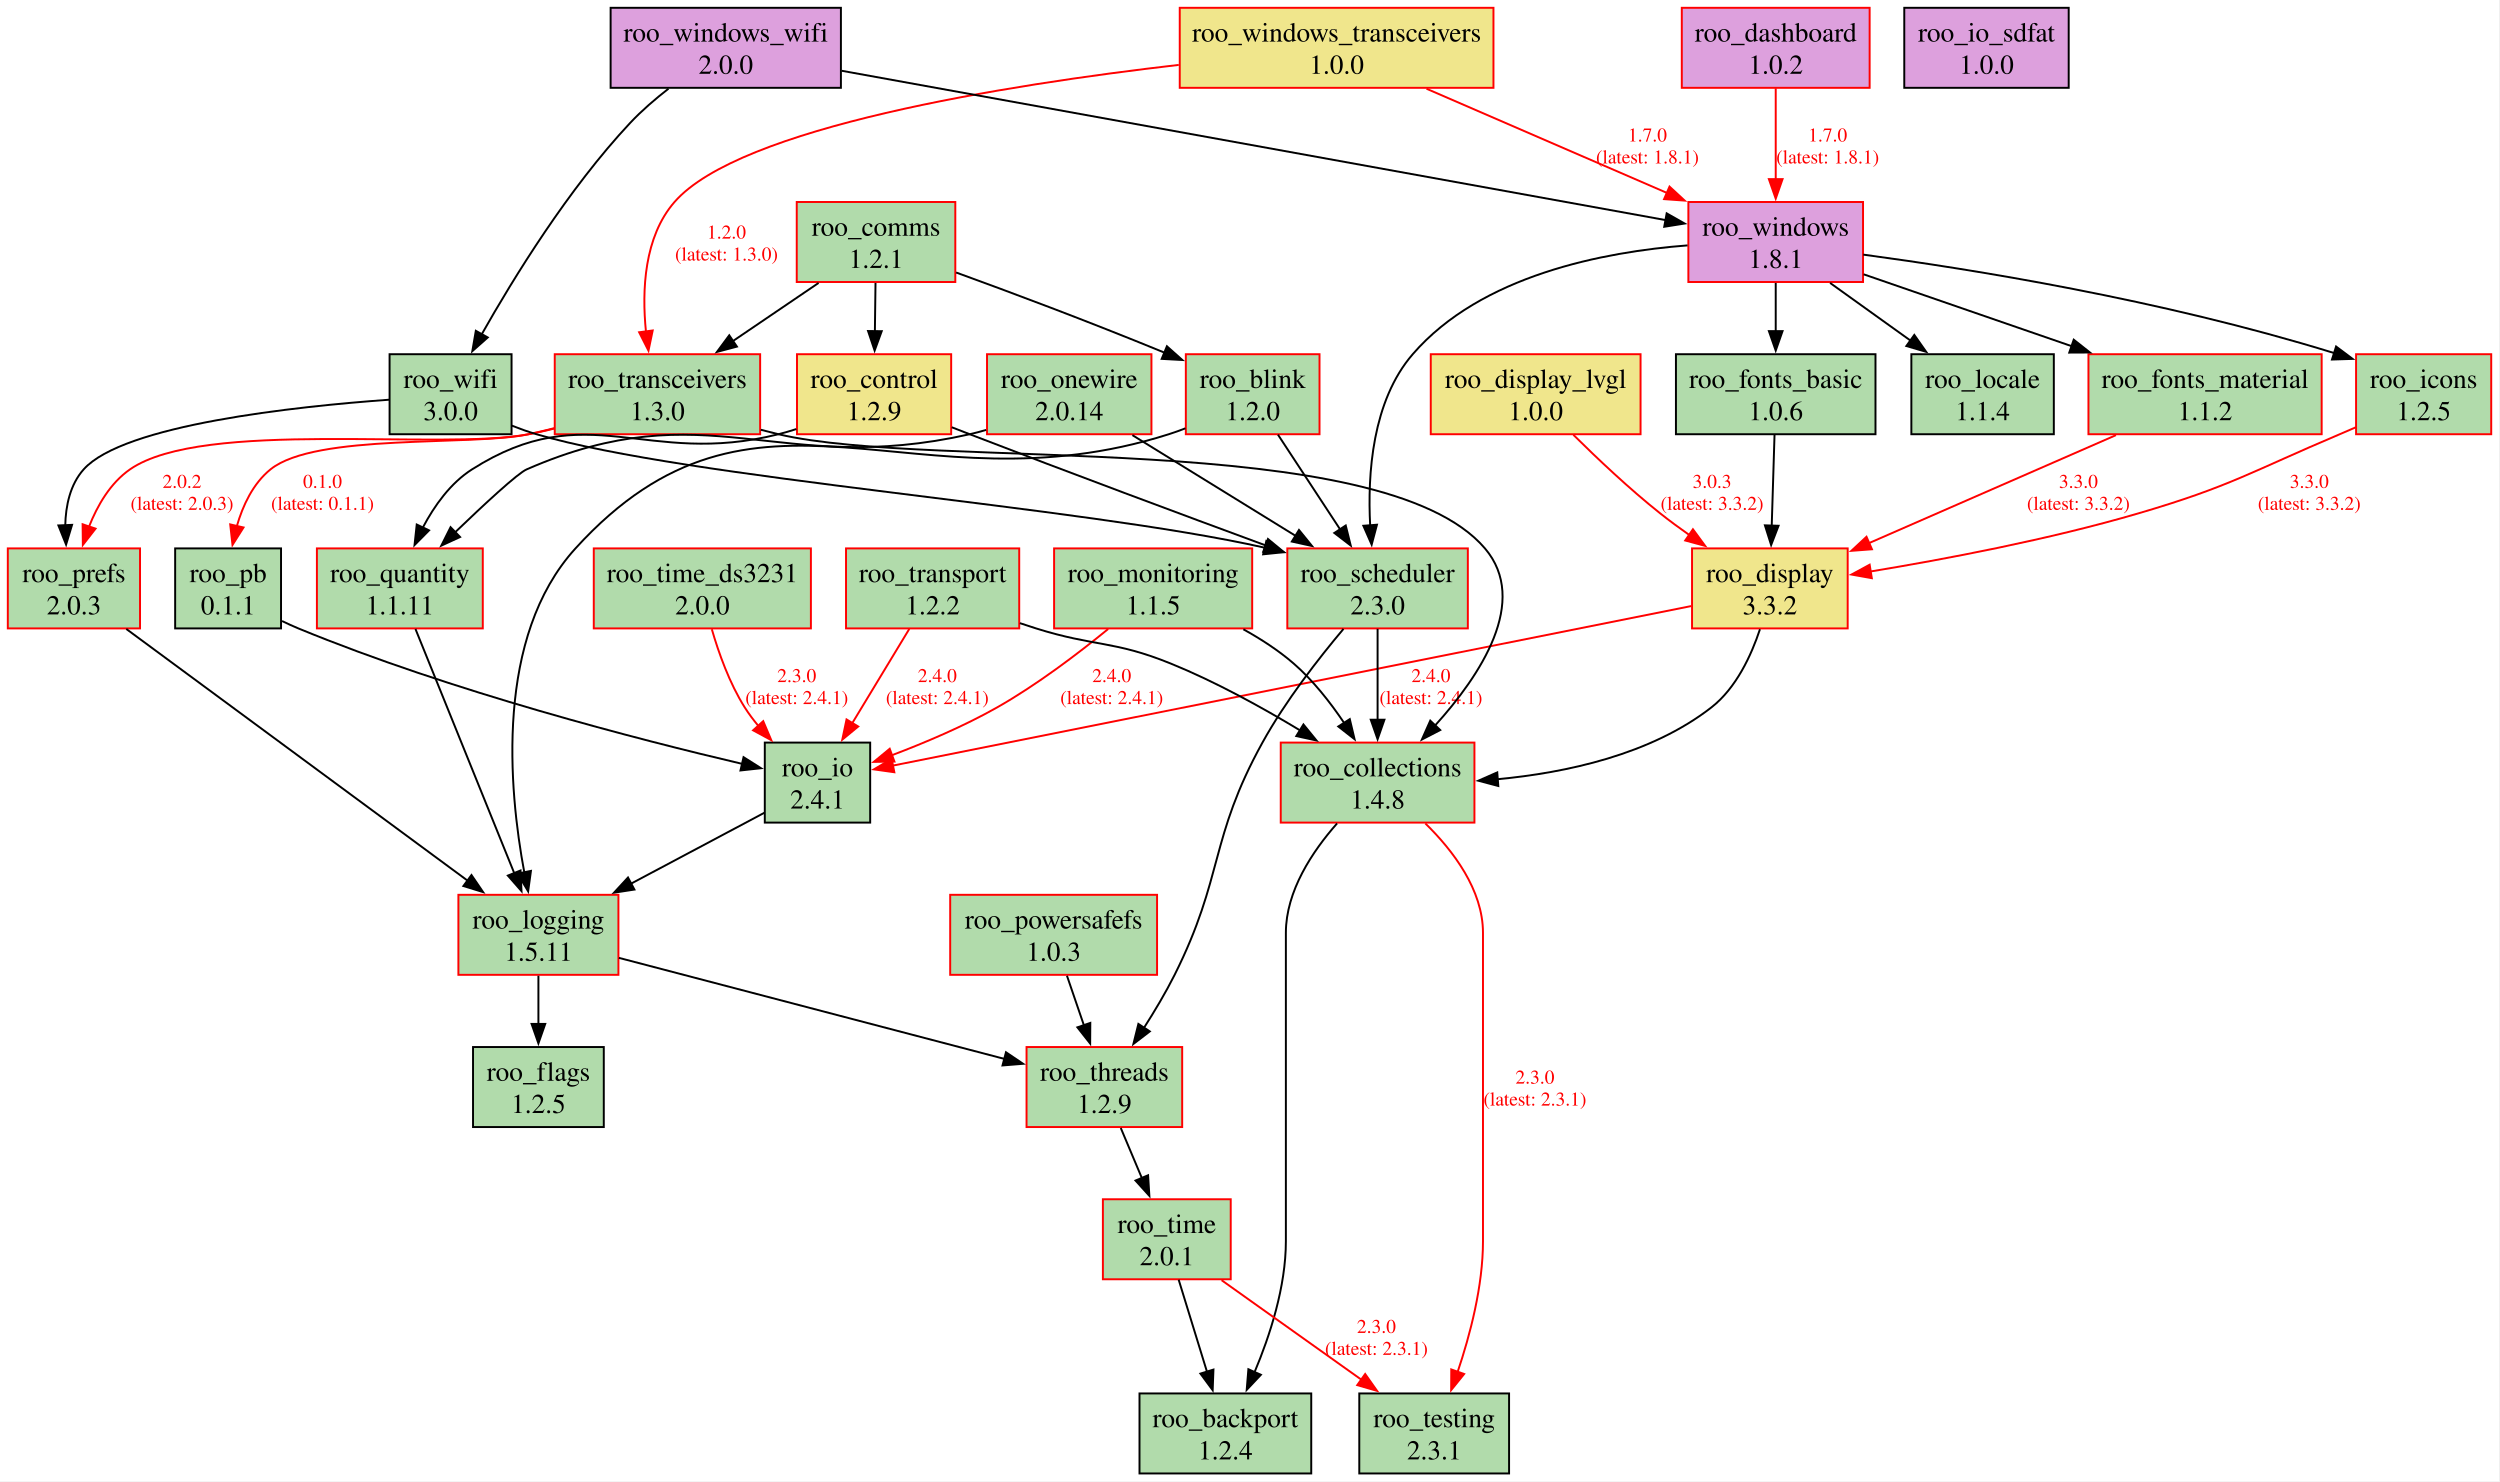
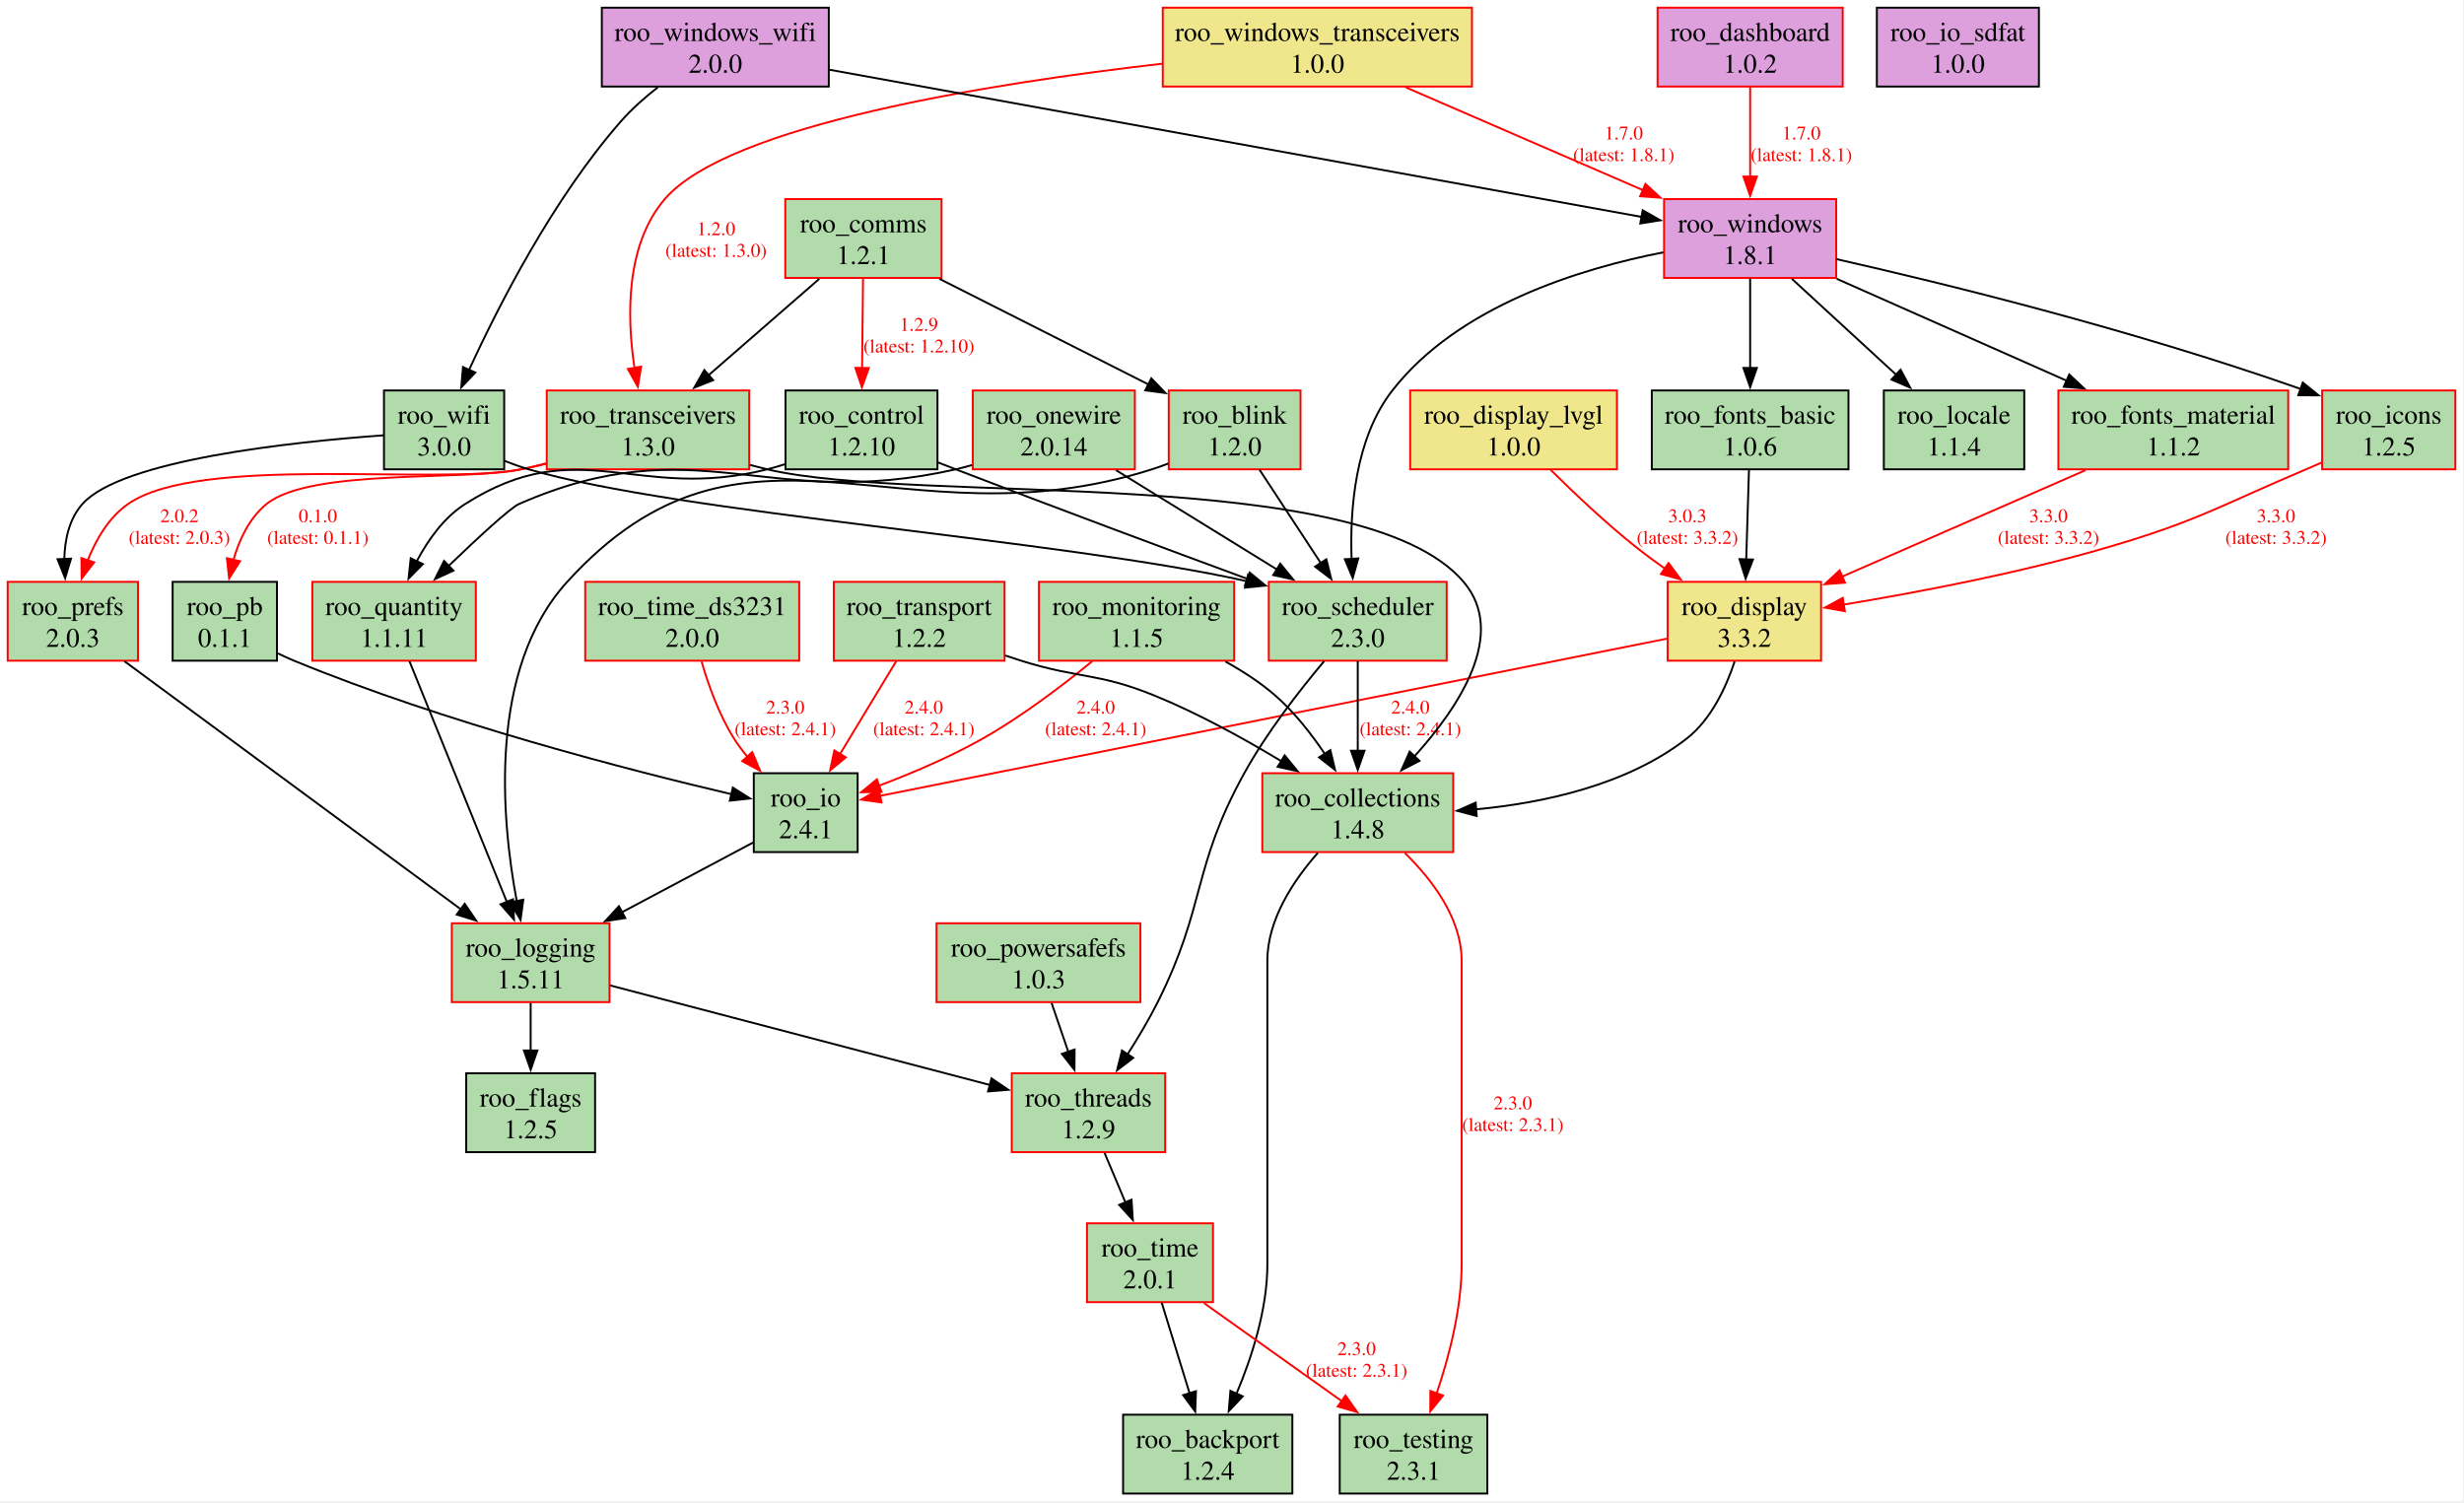
- <svg xmlns="http://www.w3.org/2000/svg" width="1281pt" height="759pt" viewBox="0.00 0.00 1281.00 759.00">
-   <g id="graph0" class="graph" transform="scale(1 1) rotate(0) translate(4 755)">
-     <polygon fill="white" stroke="none" points="-4,4 -4,-755 1276.5,-755 1276.5,4 -4,4" />
+ <svg xmlns="http://www.w3.org/2000/svg" width="1281pt" height="781pt" viewBox="0.00 0.00 1281.00 781.00">
+   <g id="graph0" class="graph" transform="scale(1 1) rotate(0) translate(4 776.5)">
+     <polygon fill="white" stroke="none" points="-4,4 -4,-776.5 1276.5,-776.5 1276.5,4 -4,4" />
    <g id="node1" class="node">
      <polygon fill="#b1dbab" stroke="black" points="667.88,-41 579.88,-41 579.88,0 667.88,0 667.88,-41" />
      <text xml:space="preserve" text-anchor="middle" x="623.88" y="-23.7" font-family="Times,serif" font-size="14.00">roo_backport</text>
      <text xml:space="preserve" text-anchor="middle" x="623.88" y="-7.2" font-family="Times,serif" font-size="14.00">1.2.4</text>
    </g>
    <g id="node2" class="node">
      <polygon fill="#b1dbab" stroke="red" points="672.12,-573.5 603.62,-573.5 603.62,-532.5 672.12,-532.5 672.12,-573.5" />
      <text xml:space="preserve" text-anchor="middle" x="637.88" y="-556.2" font-family="Times,serif" font-size="14.00">roo_blink</text>
      <text xml:space="preserve" text-anchor="middle" x="637.88" y="-539.7" font-family="Times,serif" font-size="14.00">1.2.0</text>
    </g>
    <g id="node16" class="node">
      <polygon fill="#b1dbab" stroke="red" points="312.88,-296.5 230.88,-296.5 230.88,-255.5 312.88,-255.5 312.88,-296.5" />
      <text xml:space="preserve" text-anchor="middle" x="271.88" y="-279.2" font-family="Times,serif" font-size="14.00">roo_logging</text>
      <text xml:space="preserve" text-anchor="middle" x="271.88" y="-262.7" font-family="Times,serif" font-size="14.00">1.5.11</text>
    </g>
    <g id="edge1" class="edge">
      <path fill="none" stroke="black" d="M603.42,-535.53C600.56,-534.42 597.69,-533.39 594.88,-532.5 463.76,-490.8 383.49,-575.75 290.88,-474 249.65,-428.71 256.62,-350.98 264.66,-307.95" />
      <polygon fill="black" stroke="black" points="268.06,-308.76 266.62,-298.27 261.2,-307.38 268.06,-308.76" />
    </g>
    <g id="node23" class="node">
      <polygon fill="#b1dbab" stroke="red" points="748.12,-474 655.62,-474 655.62,-433 748.12,-433 748.12,-474" />
      <text xml:space="preserve" text-anchor="middle" x="701.88" y="-456.7" font-family="Times,serif" font-size="14.00">roo_scheduler</text>
      <text xml:space="preserve" text-anchor="middle" x="701.88" y="-440.2" font-family="Times,serif" font-size="14.00">2.3.0</text>
    </g>
    <g id="edge2" class="edge">
      <path fill="none" stroke="black" d="M650.83,-532.27C660.02,-518.26 672.52,-499.23 682.84,-483.49" />
      <polygon fill="black" stroke="black" points="685.55,-485.75 688.11,-475.47 679.7,-481.91 685.55,-485.75" />
    </g>
    <g id="node3" class="node">
      <polygon fill="#b1dbab" stroke="red" points="751.5,-374.5 652.25,-374.5 652.25,-333.5 751.5,-333.5 751.5,-374.5" />
      <text xml:space="preserve" text-anchor="middle" x="701.88" y="-357.2" font-family="Times,serif" font-size="14.00">roo_collections</text>
      <text xml:space="preserve" text-anchor="middle" x="701.88" y="-340.7" font-family="Times,serif" font-size="14.00">1.4.8</text>
    </g>
    <g id="edge4" class="edge">
      <path fill="none" stroke="black" d="M681.12,-333.09C668.53,-318.82 654.88,-298.41 654.88,-277 654.88,-277 654.88,-277 654.88,-119 654.88,-95.69 646.73,-70.65 638.79,-51.79" />
      <polygon fill="black" stroke="black" points="642.07,-50.56 634.81,-42.84 635.67,-53.4 642.07,-50.56" />
    </g>
    <g id="node24" class="node">
      <polygon fill="#b1dbab" stroke="black" points="769.25,-41 692.5,-41 692.5,0 769.25,0 769.25,-41" />
      <text xml:space="preserve" text-anchor="middle" x="730.88" y="-23.7" font-family="Times,serif" font-size="14.00">roo_testing</text>
      <text xml:space="preserve" text-anchor="middle" x="730.88" y="-7.2" font-family="Times,serif" font-size="14.00">2.3.1</text>
    </g>
    <g id="edge3" class="edge">
      <path fill="none" stroke="red" d="M726.35,-333.07C740.63,-319.09 755.88,-299.01 755.88,-277 755.88,-277 755.88,-277 755.88,-119 755.88,-96.03 749.28,-70.94 742.87,-51.96" />
      <polygon fill="red" stroke="red" points="746.22,-50.96 739.57,-42.71 739.63,-53.31 746.22,-50.96" />
      <text xml:space="preserve" text-anchor="middle" x="782.5" y="-199.75" font-family="Times,serif" font-size="10.00" fill="red">2.3.0</text>
      <text xml:space="preserve" text-anchor="middle" x="782.5" y="-188.5" font-family="Times,serif" font-size="10.00" fill="red">(latest: 2.3.1)</text>
    </g>
    <g id="node4" class="node">
-       <polygon fill="#b1dbab" stroke="red" points="485.5,-651.5 404.25,-651.5 404.25,-610.5 485.5,-610.5 485.5,-651.5" />
-       <text xml:space="preserve" text-anchor="middle" x="444.88" y="-634.2" font-family="Times,serif" font-size="14.00">roo_comms</text>
-       <text xml:space="preserve" text-anchor="middle" x="444.88" y="-617.7" font-family="Times,serif" font-size="14.00">1.2.1</text>
+       <polygon fill="#b1dbab" stroke="red" points="485.5,-673 404.25,-673 404.25,-632 485.5,-632 485.5,-673" />
+       <text xml:space="preserve" text-anchor="middle" x="444.88" y="-655.7" font-family="Times,serif" font-size="14.00">roo_comms</text>
+       <text xml:space="preserve" text-anchor="middle" x="444.88" y="-639.2" font-family="Times,serif" font-size="14.00">1.2.1</text>
    </g>
    <g id="edge5" class="edge">
-       <path fill="none" stroke="black" d="M485.9,-615.37C513.84,-605.22 551.86,-591.06 592.77,-574.27" />
-       <polygon fill="black" stroke="black" points="593.92,-577.58 601.83,-570.53 591.25,-571.11 593.92,-577.58" />
+       <path fill="none" stroke="black" d="M484.4,-631.53C515.94,-615.6 560.14,-593.27 593.01,-576.66" />
+       <polygon fill="black" stroke="black" points="594.56,-579.8 601.91,-572.17 591.4,-573.56 594.56,-579.8" />
    </g>
    <g id="node5" class="node">
-       <polygon fill="khaki" stroke="red" points="483.38,-573.5 404.38,-573.5 404.38,-532.5 483.38,-532.5 483.38,-573.5" />
+       <polygon fill="#b1dbab" stroke="black" points="483.38,-573.5 404.38,-573.5 404.38,-532.5 483.38,-532.5 483.38,-573.5" />
      <text xml:space="preserve" text-anchor="middle" x="443.88" y="-556.2" font-family="Times,serif" font-size="14.00">roo_control</text>
-       <text xml:space="preserve" text-anchor="middle" x="443.88" y="-539.7" font-family="Times,serif" font-size="14.00">1.2.9</text>
+       <text xml:space="preserve" text-anchor="middle" x="443.88" y="-539.7" font-family="Times,serif" font-size="14.00">1.2.10</text>
    </g>
    <g id="edge6" class="edge">
-       <path fill="none" stroke="black" d="M444.61,-610.03C444.51,-602.44 444.4,-593.6 444.29,-585.21" />
-       <polygon fill="black" stroke="black" points="447.79,-585.3 444.16,-575.35 440.79,-585.39 447.79,-585.3" />
+       <path fill="none" stroke="red" d="M444.67,-631.77C444.53,-618.29 444.35,-600.16 444.19,-584.79" />
+       <polygon fill="red" stroke="red" points="447.7,-585.18 444.09,-575.21 440.7,-585.25 447.7,-585.18" />
+       <text xml:space="preserve" text-anchor="middle" x="473.71" y="-604.5" font-family="Times,serif" font-size="10.00" fill="red">1.2.9</text>
+       <text xml:space="preserve" text-anchor="middle" x="473.71" y="-593.25" font-family="Times,serif" font-size="10.00" fill="red">(latest: 1.2.10)</text>
    </g>
    <g id="node28" class="node">
      <polygon fill="#b1dbab" stroke="red" points="385.5,-573.5 280.25,-573.5 280.25,-532.5 385.5,-532.5 385.5,-573.5" />
      <text xml:space="preserve" text-anchor="middle" x="332.88" y="-556.2" font-family="Times,serif" font-size="14.00">roo_transceivers</text>
      <text xml:space="preserve" text-anchor="middle" x="332.88" y="-539.7" font-family="Times,serif" font-size="14.00">1.3.0</text>
    </g>
    <g id="edge7" class="edge">
-       <path fill="none" stroke="black" d="M415.45,-610.03C401.94,-600.87 385.76,-589.88 371.31,-580.08" />
-       <polygon fill="black" stroke="black" points="373.6,-577.4 363.36,-574.68 369.67,-583.2 373.6,-577.4" />
+       <path fill="none" stroke="black" d="M421.94,-631.53C405.33,-617.07 382.67,-597.35 364.37,-581.42" />
+       <polygon fill="black" stroke="black" points="366.76,-578.86 356.92,-574.93 362.17,-584.14 366.76,-578.86" />
    </g>
    <g id="node22" class="node">
      <polygon fill="#b1dbab" stroke="red" points="243.38,-474 158.38,-474 158.38,-433 243.38,-433 243.38,-474" />
      <text xml:space="preserve" text-anchor="middle" x="200.88" y="-456.7" font-family="Times,serif" font-size="14.00">roo_quantity</text>
      <text xml:space="preserve" text-anchor="middle" x="200.88" y="-440.2" font-family="Times,serif" font-size="14.00">1.1.11</text>
    </g>
    <g id="edge8" class="edge">
      <path fill="none" stroke="black" d="M404.05,-535.15C400.98,-534.16 397.89,-533.26 394.88,-532.5 326.76,-515.37 297.15,-552.17 237.88,-514.5 226.84,-507.49 218.57,-495.87 212.68,-484.72" />
      <polygon fill="black" stroke="black" points="215.85,-483.24 208.4,-475.71 209.53,-486.24 215.85,-483.24" />
    </g>
    <g id="edge9" class="edge">
      <path fill="none" stroke="black" d="M483.69,-536.07C486.8,-534.85 489.88,-533.65 492.88,-532.5 544.07,-512.76 602.61,-490.98 644.68,-475.47" />
      <polygon fill="black" stroke="black" points="645.69,-478.83 653.86,-472.09 643.27,-472.26 645.69,-478.83" />
    </g>
    <g id="node6" class="node">
-       <polygon fill="plum" stroke="red" points="954,-751 857.75,-751 857.75,-710 954,-710 954,-751" />
-       <text xml:space="preserve" text-anchor="middle" x="905.88" y="-733.7" font-family="Times,serif" font-size="14.00">roo_dashboard</text>
-       <text xml:space="preserve" text-anchor="middle" x="905.88" y="-717.2" font-family="Times,serif" font-size="14.00">1.0.2</text>
+       <polygon fill="plum" stroke="red" points="954,-772.5 857.75,-772.5 857.75,-731.5 954,-731.5 954,-772.5" />
+       <text xml:space="preserve" text-anchor="middle" x="905.88" y="-755.2" font-family="Times,serif" font-size="14.00">roo_dashboard</text>
+       <text xml:space="preserve" text-anchor="middle" x="905.88" y="-738.7" font-family="Times,serif" font-size="14.00">1.0.2</text>
    </g>
    <g id="node31" class="node">
-       <polygon fill="plum" stroke="red" points="950.62,-651.5 861.12,-651.5 861.12,-610.5 950.62,-610.5 950.62,-651.5" />
-       <text xml:space="preserve" text-anchor="middle" x="905.88" y="-634.2" font-family="Times,serif" font-size="14.00">roo_windows</text>
-       <text xml:space="preserve" text-anchor="middle" x="905.88" y="-617.7" font-family="Times,serif" font-size="14.00">1.8.1</text>
+       <polygon fill="plum" stroke="red" points="950.62,-673 861.12,-673 861.12,-632 950.62,-632 950.62,-673" />
+       <text xml:space="preserve" text-anchor="middle" x="905.88" y="-655.7" font-family="Times,serif" font-size="14.00">roo_windows</text>
+       <text xml:space="preserve" text-anchor="middle" x="905.88" y="-639.2" font-family="Times,serif" font-size="14.00">1.8.1</text>
    </g>
    <g id="edge10" class="edge">
-       <path fill="none" stroke="red" d="M905.88,-709.77C905.88,-696.29 905.88,-678.16 905.88,-662.79" />
-       <polygon fill="red" stroke="red" points="909.38,-663.21 905.88,-653.21 902.38,-663.21 909.38,-663.21" />
-       <text xml:space="preserve" text-anchor="middle" x="932.5" y="-682.5" font-family="Times,serif" font-size="10.00" fill="red">1.7.0</text>
-       <text xml:space="preserve" text-anchor="middle" x="932.5" y="-671.25" font-family="Times,serif" font-size="10.00" fill="red">(latest: 1.8.1)</text>
+       <path fill="none" stroke="red" d="M905.88,-731.27C905.88,-717.79 905.88,-699.66 905.88,-684.29" />
+       <polygon fill="red" stroke="red" points="909.38,-684.71 905.88,-674.71 902.38,-684.71 909.38,-684.71" />
+       <text xml:space="preserve" text-anchor="middle" x="932.5" y="-704" font-family="Times,serif" font-size="10.00" fill="red">1.7.0</text>
+       <text xml:space="preserve" text-anchor="middle" x="932.5" y="-692.75" font-family="Times,serif" font-size="10.00" fill="red">(latest: 1.8.1)</text>
    </g>
    <g id="node7" class="node">
      <polygon fill="khaki" stroke="red" points="942.75,-474 863,-474 863,-433 942.75,-433 942.75,-474" />
      <text xml:space="preserve" text-anchor="middle" x="902.88" y="-456.7" font-family="Times,serif" font-size="14.00">roo_display</text>
      <text xml:space="preserve" text-anchor="middle" x="902.88" y="-440.2" font-family="Times,serif" font-size="14.00">3.3.2</text>
    </g>
    <g id="edge11" class="edge">
      <path fill="none" stroke="black" d="M897.81,-432.59C893.4,-419.28 885.65,-402.44 872.88,-392.5 841.82,-368.32 798.43,-359.01 763.13,-355.71" />
      <polygon fill="black" stroke="black" points="763.73,-352.25 753.49,-354.96 763.19,-359.23 763.73,-352.25" />
    </g>
    <g id="node13" class="node">
      <polygon fill="#b1dbab" stroke="black" points="441.88,-374.5 387.88,-374.5 387.88,-333.5 441.88,-333.5 441.88,-374.5" />
      <text xml:space="preserve" text-anchor="middle" x="414.88" y="-357.2" font-family="Times,serif" font-size="14.00">roo_io</text>
      <text xml:space="preserve" text-anchor="middle" x="414.88" y="-340.7" font-family="Times,serif" font-size="14.00">2.4.1</text>
    </g>
    <g id="edge12" class="edge">
      <path fill="none" stroke="red" d="M862.52,-444.44C770.1,-425.97 544.04,-380.81 453.4,-362.7" />
      <polygon fill="red" stroke="red" points="454.26,-359.3 443.77,-360.77 452.89,-366.16 454.26,-359.3" />
      <text xml:space="preserve" text-anchor="middle" x="729.21" y="-405.5" font-family="Times,serif" font-size="10.00" fill="red">2.4.0</text>
      <text xml:space="preserve" text-anchor="middle" x="729.21" y="-394.25" font-family="Times,serif" font-size="10.00" fill="red">(latest: 2.4.1)</text>
    </g>
    <g id="node8" class="node">
      <polygon fill="khaki" stroke="red" points="836.62,-573.5 729.12,-573.5 729.12,-532.5 836.62,-532.5 836.62,-573.5" />
      <text xml:space="preserve" text-anchor="middle" x="782.88" y="-556.2" font-family="Times,serif" font-size="14.00">roo_display_lvgl</text>
      <text xml:space="preserve" text-anchor="middle" x="782.88" y="-539.7" font-family="Times,serif" font-size="14.00">1.0.0</text>
    </g>
    <g id="edge13" class="edge">
      <path fill="none" stroke="red" d="M802.2,-532.19C814.46,-520.04 830.92,-504.48 846.62,-492 851.39,-488.21 856.54,-484.42 861.71,-480.78" />
      <polygon fill="red" stroke="red" points="863.46,-483.82 869.73,-475.28 859.5,-478.05 863.46,-483.82" />
      <text xml:space="preserve" text-anchor="middle" x="873.25" y="-505" font-family="Times,serif" font-size="10.00" fill="red">3.0.3</text>
      <text xml:space="preserve" text-anchor="middle" x="873.25" y="-493.75" font-family="Times,serif" font-size="10.00" fill="red">(latest: 3.3.2)</text>
    </g>
    <g id="node9" class="node">
      <polygon fill="#b1dbab" stroke="black" points="305.38,-218.5 238.38,-218.5 238.38,-177.5 305.38,-177.5 305.38,-218.5" />
      <text xml:space="preserve" text-anchor="middle" x="271.88" y="-201.2" font-family="Times,serif" font-size="14.00">roo_flags</text>
      <text xml:space="preserve" text-anchor="middle" x="271.88" y="-184.7" font-family="Times,serif" font-size="14.00">1.2.5</text>
    </g>
    <g id="node10" class="node">
      <polygon fill="#b1dbab" stroke="black" points="957,-573.5 854.75,-573.5 854.75,-532.5 957,-532.5 957,-573.5" />
      <text xml:space="preserve" text-anchor="middle" x="905.88" y="-556.2" font-family="Times,serif" font-size="14.00">roo_fonts_basic</text>
      <text xml:space="preserve" text-anchor="middle" x="905.88" y="-539.7" font-family="Times,serif" font-size="14.00">1.0.6</text>
    </g>
    <g id="edge14" class="edge">
      <path fill="none" stroke="black" d="M905.27,-532.27C904.85,-518.79 904.3,-500.66 903.82,-485.29" />
      <polygon fill="black" stroke="black" points="907.33,-485.6 903.53,-475.71 900.34,-485.82 907.33,-485.6" />
    </g>
    <g id="node11" class="node">
      <polygon fill="#b1dbab" stroke="red" points="1185.62,-573.5 1066.12,-573.5 1066.12,-532.5 1185.62,-532.5 1185.62,-573.5" />
      <text xml:space="preserve" text-anchor="middle" x="1125.88" y="-556.2" font-family="Times,serif" font-size="14.00">roo_fonts_material</text>
      <text xml:space="preserve" text-anchor="middle" x="1125.88" y="-539.7" font-family="Times,serif" font-size="14.00">1.1.2</text>
    </g>
    <g id="edge15" class="edge">
      <path fill="none" stroke="red" d="M1080.21,-532.03C1043.4,-515.94 991.69,-493.33 953.6,-476.68" />
      <polygon fill="red" stroke="red" points="955.19,-473.55 944.63,-472.75 952.39,-479.97 955.19,-473.55" />
      <text xml:space="preserve" text-anchor="middle" x="1060.97" y="-505" font-family="Times,serif" font-size="10.00" fill="red">3.3.0</text>
      <text xml:space="preserve" text-anchor="middle" x="1060.97" y="-493.75" font-family="Times,serif" font-size="10.00" fill="red">(latest: 3.3.2)</text>
    </g>
    <g id="node12" class="node">
      <polygon fill="#b1dbab" stroke="red" points="1272.5,-573.5 1203.25,-573.5 1203.25,-532.5 1272.5,-532.5 1272.5,-573.5" />
      <text xml:space="preserve" text-anchor="middle" x="1237.88" y="-556.2" font-family="Times,serif" font-size="14.00">roo_icons</text>
      <text xml:space="preserve" text-anchor="middle" x="1237.88" y="-539.7" font-family="Times,serif" font-size="14.00">1.2.5</text>
    </g>
    <g id="edge16" class="edge">
      <path fill="none" stroke="red" d="M1203.21,-536.1C1200.4,-534.86 1197.59,-533.65 1194.88,-532.5 1149.57,-513.34 1139.08,-505.84 1091.88,-492 1046.01,-478.55 992.46,-468.43 954.09,-462.11" />
      <polygon fill="red" stroke="red" points="955.12,-458.74 944.69,-460.6 954.01,-465.65 955.12,-458.74" />
      <text xml:space="preserve" text-anchor="middle" x="1179.27" y="-505" font-family="Times,serif" font-size="10.00" fill="red">3.3.0</text>
      <text xml:space="preserve" text-anchor="middle" x="1179.27" y="-493.75" font-family="Times,serif" font-size="10.00" fill="red">(latest: 3.3.2)</text>
    </g>
    <g id="edge17" class="edge">
      <path fill="none" stroke="black" d="M387.64,-338.53C368.39,-328.29 342.07,-314.31 319.39,-302.25" />
      <polygon fill="black" stroke="black" points="321.08,-299.19 310.61,-297.58 317.79,-305.37 321.08,-299.19" />
    </g>
    <g id="node14" class="node">
-       <polygon fill="plum" stroke="black" points="1056,-751 971.75,-751 971.75,-710 1056,-710 1056,-751" />
-       <text xml:space="preserve" text-anchor="middle" x="1013.88" y="-733.7" font-family="Times,serif" font-size="14.00">roo_io_sdfat</text>
-       <text xml:space="preserve" text-anchor="middle" x="1013.88" y="-717.2" font-family="Times,serif" font-size="14.00">1.0.0</text>
+       <polygon fill="plum" stroke="black" points="1056,-772.5 971.75,-772.5 971.75,-731.5 1056,-731.5 1056,-772.5" />
+       <text xml:space="preserve" text-anchor="middle" x="1013.88" y="-755.2" font-family="Times,serif" font-size="14.00">roo_io_sdfat</text>
+       <text xml:space="preserve" text-anchor="middle" x="1013.88" y="-738.7" font-family="Times,serif" font-size="14.00">1.0.0</text>
    </g>
    <g id="node15" class="node">
      <polygon fill="#b1dbab" stroke="black" points="1048.38,-573.5 975.38,-573.5 975.38,-532.5 1048.38,-532.5 1048.38,-573.5" />
      <text xml:space="preserve" text-anchor="middle" x="1011.88" y="-556.2" font-family="Times,serif" font-size="14.00">roo_locale</text>
      <text xml:space="preserve" text-anchor="middle" x="1011.88" y="-539.7" font-family="Times,serif" font-size="14.00">1.1.4</text>
    </g>
    <g id="edge18" class="edge">
      <path fill="none" stroke="black" d="M271.88,-255.03C271.88,-247.44 271.88,-238.6 271.88,-230.21" />
      <polygon fill="black" stroke="black" points="275.38,-230.35 271.88,-220.35 268.38,-230.35 275.38,-230.35" />
    </g>
    <g id="node25" class="node">
      <polygon fill="#b1dbab" stroke="red" points="601.75,-218.5 522,-218.5 522,-177.5 601.75,-177.5 601.75,-218.5" />
      <text xml:space="preserve" text-anchor="middle" x="561.88" y="-201.2" font-family="Times,serif" font-size="14.00">roo_threads</text>
      <text xml:space="preserve" text-anchor="middle" x="561.88" y="-184.7" font-family="Times,serif" font-size="14.00">1.2.9</text>
    </g>
    <g id="edge19" class="edge">
      <path fill="none" stroke="black" d="M313.12,-264.19C365.16,-250.55 454.65,-227.1 510.92,-212.35" />
      <polygon fill="black" stroke="black" points="511.46,-215.83 520.24,-209.91 509.68,-209.06 511.46,-215.83" />
    </g>
    <g id="node17" class="node">
      <polygon fill="#b1dbab" stroke="red" points="637.62,-474 536.12,-474 536.12,-433 637.62,-433 637.62,-474" />
      <text xml:space="preserve" text-anchor="middle" x="586.88" y="-456.7" font-family="Times,serif" font-size="14.00">roo_monitoring</text>
      <text xml:space="preserve" text-anchor="middle" x="586.88" y="-440.2" font-family="Times,serif" font-size="14.00">1.1.5</text>
    </g>
    <g id="edge20" class="edge">
      <path fill="none" stroke="black" d="M633.11,-432.54C642.16,-427.53 651.21,-421.65 658.88,-415 668.78,-406.41 677.63,-395.1 684.7,-384.62" />
      <polygon fill="black" stroke="black" points="687.63,-386.53 690.08,-376.22 681.74,-382.75 687.63,-386.53" />
    </g>
    <g id="edge21" class="edge">
      <path fill="none" stroke="red" d="M563.82,-432.7C548.4,-420.1 527.27,-404.05 506.88,-392.5 489.88,-382.88 469.93,-374.43 452.96,-368.01" />
      <polygon fill="red" stroke="red" points="454.31,-364.77 443.71,-364.6 451.89,-371.34 454.31,-364.77" />
      <text xml:space="preserve" text-anchor="middle" x="565.64" y="-405.5" font-family="Times,serif" font-size="10.00" fill="red">2.4.0</text>
      <text xml:space="preserve" text-anchor="middle" x="565.64" y="-394.25" font-family="Times,serif" font-size="10.00" fill="red">(latest: 2.4.1)</text>
    </g>
    <g id="node18" class="node">
      <polygon fill="#b1dbab" stroke="red" points="586,-573.5 501.75,-573.5 501.75,-532.5 586,-532.5 586,-573.5" />
      <text xml:space="preserve" text-anchor="middle" x="543.88" y="-556.2" font-family="Times,serif" font-size="14.00">roo_onewire</text>
      <text xml:space="preserve" text-anchor="middle" x="543.88" y="-539.7" font-family="Times,serif" font-size="14.00">2.0.14</text>
    </g>
    <g id="edge23" class="edge">
      <path fill="none" stroke="black" d="M501.3,-534.71C498.47,-533.87 495.65,-533.13 492.88,-532.5 394.16,-510.2 358.6,-555.05 265.88,-514.5 261.26,-512.48 244.32,-496.79 228.89,-481.96" />
      <polygon fill="black" stroke="black" points="231.74,-479.84 222.12,-475.41 226.87,-484.88 231.74,-479.84" />
    </g>
    <g id="edge22" class="edge">
      <path fill="none" stroke="black" d="M576.23,-532.03C600.41,-517.11 633.66,-496.59 659.89,-480.41" />
      <polygon fill="black" stroke="black" points="661.6,-483.46 668.28,-475.23 657.93,-477.51 661.6,-483.46" />
    </g>
    <g id="node19" class="node">
      <polygon fill="#b1dbab" stroke="black" points="140,-474 85.75,-474 85.75,-433 140,-433 140,-474" />
      <text xml:space="preserve" text-anchor="middle" x="112.88" y="-456.7" font-family="Times,serif" font-size="14.00">roo_pb</text>
      <text xml:space="preserve" text-anchor="middle" x="112.88" y="-440.2" font-family="Times,serif" font-size="14.00">0.1.1</text>
    </g>
    <g id="edge24" class="edge">
      <path fill="none" stroke="black" d="M140.5,-436.79C143.29,-435.43 146.11,-434.14 148.88,-433 227.27,-400.7 323.74,-375.92 376.28,-363.6" />
      <polygon fill="black" stroke="black" points="376.99,-367.03 385.95,-361.36 375.42,-360.21 376.99,-367.03" />
    </g>
    <g id="node20" class="node">
      <polygon fill="#b1dbab" stroke="red" points="588.88,-296.5 482.88,-296.5 482.88,-255.5 588.88,-255.5 588.88,-296.5" />
      <text xml:space="preserve" text-anchor="middle" x="535.88" y="-279.2" font-family="Times,serif" font-size="14.00">roo_powersafefs</text>
      <text xml:space="preserve" text-anchor="middle" x="535.88" y="-262.7" font-family="Times,serif" font-size="14.00">1.0.3</text>
    </g>
    <g id="edge25" class="edge">
      <path fill="none" stroke="black" d="M542.71,-255.03C545.36,-247.26 548.47,-238.19 551.4,-229.63" />
      <polygon fill="black" stroke="black" points="554.67,-230.86 554.6,-220.27 548.05,-228.6 554.67,-230.86" />
    </g>
    <g id="node21" class="node">
      <polygon fill="#b1dbab" stroke="red" points="67.75,-474 0,-474 0,-433 67.75,-433 67.75,-474" />
      <text xml:space="preserve" text-anchor="middle" x="33.88" y="-456.7" font-family="Times,serif" font-size="14.00">roo_prefs</text>
      <text xml:space="preserve" text-anchor="middle" x="33.88" y="-440.2" font-family="Times,serif" font-size="14.00">2.0.3</text>
    </g>
    <g id="edge26" class="edge">
      <path fill="none" stroke="black" d="M60.71,-432.71C103.57,-401.11 187.5,-339.22 235.64,-303.72" />
      <polygon fill="black" stroke="black" points="237.58,-306.64 243.55,-297.89 233.43,-301 237.58,-306.64" />
    </g>
    <g id="edge27" class="edge">
      <path fill="none" stroke="black" d="M208.88,-432.71C221.24,-402.16 245.05,-343.31 259.6,-307.35" />
      <polygon fill="black" stroke="black" points="262.72,-308.97 263.22,-298.39 256.23,-306.35 262.72,-308.97" />
    </g>
    <g id="edge28" class="edge">
      <path fill="none" stroke="black" d="M701.88,-432.77C701.88,-419.29 701.88,-401.16 701.88,-385.79" />
      <polygon fill="black" stroke="black" points="705.38,-386.21 701.88,-376.21 698.38,-386.21 705.38,-386.21" />
    </g>
    <g id="edge29" class="edge">
      <path fill="none" stroke="black" d="M684.4,-432.75C671.65,-417.6 654.61,-395.75 642.88,-374.5 615.54,-325 623.2,-306.06 597.88,-255.5 593.31,-246.38 587.64,-236.88 582.17,-228.33" />
      <polygon fill="black" stroke="black" points="585.16,-226.51 576.75,-220.07 579.31,-230.35 585.16,-226.51" />
    </g>
    <g id="node26" class="node">
      <polygon fill="#b1dbab" stroke="red" points="626.62,-140.5 561.12,-140.5 561.12,-99.5 626.62,-99.5 626.62,-140.5" />
      <text xml:space="preserve" text-anchor="middle" x="593.88" y="-123.2" font-family="Times,serif" font-size="14.00">roo_time</text>
      <text xml:space="preserve" text-anchor="middle" x="593.88" y="-106.7" font-family="Times,serif" font-size="14.00">2.0.1</text>
    </g>
    <g id="edge30" class="edge">
      <path fill="none" stroke="black" d="M570.28,-177.03C573.59,-169.18 577.46,-159.98 581.1,-151.34" />
      <polygon fill="black" stroke="black" points="584.28,-152.8 584.94,-142.23 577.83,-150.09 584.28,-152.8" />
    </g>
    <g id="edge32" class="edge">
      <path fill="none" stroke="black" d="M599.95,-99.27C604.13,-85.66 609.78,-67.3 614.54,-51.84" />
      <polygon fill="black" stroke="black" points="617.77,-53.23 617.37,-42.65 611.08,-51.18 617.77,-53.23" />
    </g>
    <g id="edge31" class="edge">
      <path fill="none" stroke="red" d="M621.93,-99.03C642.62,-84.31 670.97,-64.13 693.57,-48.05" />
      <polygon fill="red" stroke="red" points="695.51,-50.97 701.62,-42.32 691.45,-45.26 695.51,-50.97" />
      <text xml:space="preserve" text-anchor="middle" x="701.27" y="-72" font-family="Times,serif" font-size="10.00" fill="red">2.3.0</text>
      <text xml:space="preserve" text-anchor="middle" x="701.27" y="-60.75" font-family="Times,serif" font-size="10.00" fill="red">(latest: 2.3.1)</text>
    </g>
    <g id="node27" class="node">
      <polygon fill="#b1dbab" stroke="red" points="411.5,-474 300.25,-474 300.25,-433 411.5,-433 411.5,-474" />
      <text xml:space="preserve" text-anchor="middle" x="355.88" y="-456.7" font-family="Times,serif" font-size="14.00">roo_time_ds3231</text>
      <text xml:space="preserve" text-anchor="middle" x="355.88" y="-440.2" font-family="Times,serif" font-size="14.00">2.0.0</text>
    </g>
    <g id="edge33" class="edge">
      <path fill="none" stroke="red" d="M360.73,-432.6C364.26,-420.42 369.8,-404.85 377.62,-392.5 379.7,-389.22 382.11,-386.01 384.68,-382.92" />
      <polygon fill="red" stroke="red" points="387.07,-385.49 391.21,-375.73 381.89,-380.78 387.07,-385.49" />
      <text xml:space="preserve" text-anchor="middle" x="404.25" y="-405.5" font-family="Times,serif" font-size="10.00" fill="red">2.3.0</text>
      <text xml:space="preserve" text-anchor="middle" x="404.25" y="-394.25" font-family="Times,serif" font-size="10.00" fill="red">(latest: 2.4.1)</text>
    </g>
    <g id="edge35" class="edge">
      <path fill="none" stroke="black" d="M385.83,-534.79C388.88,-533.97 391.91,-533.2 394.88,-532.5 474.17,-513.73 704.05,-536.05 756.88,-474 779.81,-447.06 754.62,-408.97 731.29,-383.2" />
      <polygon fill="black" stroke="black" points="733.97,-380.93 724.56,-376.06 728.87,-385.74 733.97,-380.93" />
    </g>
    <g id="edge34" class="edge">
      <path fill="none" stroke="red" d="M280.1,-535.64C275.65,-534.49 271.2,-533.43 266.88,-532.5 237.87,-526.28 157.7,-533.13 134.62,-514.5 125.67,-507.27 120.4,-496.02 117.3,-485.21" />
      <polygon fill="red" stroke="red" points="120.78,-484.73 115.13,-475.77 113.96,-486.3 120.78,-484.73" />
      <text xml:space="preserve" text-anchor="middle" x="161.25" y="-505" font-family="Times,serif" font-size="10.00" fill="red">0.1.0</text>
      <text xml:space="preserve" text-anchor="middle" x="161.25" y="-493.75" font-family="Times,serif" font-size="10.00" fill="red">(latest: 0.1.1)</text>
    </g>
    <g id="edge36" class="edge">
      <path fill="none" stroke="red" d="M279.79,-535.33C275.44,-534.26 271.1,-533.3 266.88,-532.5 222.11,-524 100.08,-540.45 62.62,-514.5 52.58,-507.54 45.93,-496.1 41.58,-485.05" />
      <polygon fill="red" stroke="red" points="44.96,-484.12 38.45,-475.76 38.33,-486.36 44.96,-484.12" />
      <text xml:space="preserve" text-anchor="middle" x="89.25" y="-505" font-family="Times,serif" font-size="10.00" fill="red">2.0.2</text>
      <text xml:space="preserve" text-anchor="middle" x="89.25" y="-493.75" font-family="Times,serif" font-size="10.00" fill="red">(latest: 2.0.3)</text>
    </g>
    <g id="node29" class="node">
      <polygon fill="#b1dbab" stroke="red" points="518.25,-474 429.5,-474 429.5,-433 518.25,-433 518.25,-474" />
      <text xml:space="preserve" text-anchor="middle" x="473.88" y="-456.7" font-family="Times,serif" font-size="14.00">roo_transport</text>
      <text xml:space="preserve" text-anchor="middle" x="473.88" y="-440.2" font-family="Times,serif" font-size="14.00">1.2.2</text>
    </g>
    <g id="edge37" class="edge">
      <path fill="none" stroke="black" d="M518.59,-435.7C521.38,-434.76 524.16,-433.85 526.88,-433 557.12,-423.52 566.5,-426.91 595.88,-415 618.74,-405.73 642.78,-392.45 662.17,-380.74" />
      <polygon fill="black" stroke="black" points="663.88,-383.8 670.57,-375.58 660.22,-377.83 663.88,-383.8" />
    </g>
    <g id="edge38" class="edge">
      <path fill="none" stroke="red" d="M461.94,-432.77C453.54,-418.89 442.16,-400.08 432.69,-384.44" />
      <polygon fill="red" stroke="red" points="435.75,-382.74 427.58,-376 429.76,-386.36 435.75,-382.74" />
      <text xml:space="preserve" text-anchor="middle" x="476.28" y="-405.5" font-family="Times,serif" font-size="10.00" fill="red">2.4.0</text>
      <text xml:space="preserve" text-anchor="middle" x="476.28" y="-394.25" font-family="Times,serif" font-size="10.00" fill="red">(latest: 2.4.1)</text>
    </g>
    <g id="node30" class="node">
      <polygon fill="#b1dbab" stroke="black" points="258.12,-573.5 195.62,-573.5 195.62,-532.5 258.12,-532.5 258.12,-573.5" />
      <text xml:space="preserve" text-anchor="middle" x="226.88" y="-556.2" font-family="Times,serif" font-size="14.00">roo_wifi</text>
      <text xml:space="preserve" text-anchor="middle" x="226.88" y="-539.7" font-family="Times,serif" font-size="14.00">3.0.0</text>
    </g>
    <g id="edge39" class="edge">
      <path fill="none" stroke="black" d="M195.46,-550.19C147.46,-546.72 59.26,-537.35 38.88,-514.5 31.95,-506.74 29.65,-495.94 29.43,-485.64" />
      <polygon fill="black" stroke="black" points="32.92,-486.07 29.86,-475.93 25.92,-485.76 32.92,-486.07" />
    </g>
    <g id="edge40" class="edge">
      <path fill="none" stroke="black" d="M258.22,-536.92C262.42,-535.26 266.71,-533.72 270.88,-532.5 348.84,-509.59 548.46,-495.82 644.11,-474.35" />
      <polygon fill="black" stroke="black" points="644.86,-477.77 653.78,-472.05 643.24,-470.97 644.86,-477.77" />
    </g>
    <g id="edge41" class="edge">
-       <path fill="none" stroke="black" d="M905.88,-610.03C905.88,-602.44 905.88,-593.6 905.88,-585.21" />
-       <polygon fill="black" stroke="black" points="909.38,-585.35 905.88,-575.35 902.38,-585.35 909.38,-585.35" />
+       <path fill="none" stroke="black" d="M905.88,-631.77C905.88,-618.29 905.88,-600.16 905.88,-584.79" />
+       <polygon fill="black" stroke="black" points="909.38,-585.21 905.88,-575.21 902.38,-585.21 909.38,-585.21" />
    </g>
    <g id="edge42" class="edge">
-       <path fill="none" stroke="black" d="M950.93,-614.44C981.69,-603.81 1023,-589.54 1057.76,-577.53" />
-       <polygon fill="black" stroke="black" points="1058.58,-580.95 1066.89,-574.38 1056.29,-574.33 1058.58,-580.95" />
+       <path fill="none" stroke="black" d="M950.93,-631.53C985.63,-616.15 1033.77,-594.82 1070.76,-578.42" />
+       <polygon fill="black" stroke="black" points="1071.78,-581.8 1079.5,-574.55 1068.94,-575.4 1071.78,-581.8" />
    </g>
    <g id="edge44" class="edge">
-       <path fill="none" stroke="black" d="M950.75,-624.53C1006.02,-617.07 1102.7,-601.69 1192.08,-574.07" />
-       <polygon fill="black" stroke="black" points="1193.01,-577.45 1201.49,-571.1 1190.9,-570.77 1193.01,-577.45" />
+       <path fill="none" stroke="black" d="M950.63,-641.8C1005.84,-629.31 1102.53,-605.76 1192.25,-574.22" />
+       <polygon fill="black" stroke="black" points="1193.2,-577.6 1201.44,-570.94 1190.85,-571 1193.2,-577.6" />
    </g>
    <g id="edge43" class="edge">
-       <path fill="none" stroke="black" d="M933.73,-610.03C946.38,-600.96 961.54,-590.09 975.11,-580.36" />
-       <polygon fill="black" stroke="black" points="976.89,-583.39 982.98,-574.72 972.81,-577.7 976.89,-583.39" />
+       <path fill="none" stroke="black" d="M927.58,-631.53C943.3,-617.07 964.74,-597.35 982.07,-581.42" />
+       <polygon fill="black" stroke="black" points="984.09,-584.31 989.08,-574.96 979.35,-579.16 984.09,-584.31" />
    </g>
    <g id="edge45" class="edge">
-       <path fill="none" stroke="black" d="M860.71,-629.26C817.83,-625.98 754.86,-613.96 719.88,-573.5 699.13,-549.52 696.66,-512.15 698.08,-485.69" />
-       <polygon fill="black" stroke="black" points="701.56,-486.14 698.84,-475.9 694.58,-485.6 701.56,-486.14" />
+       <path fill="none" stroke="black" d="M860.74,-645.31C817.56,-636.87 754.1,-617.42 719.88,-573.5 700.5,-548.63 697.71,-511.74 698.69,-485.63" />
+       <polygon fill="black" stroke="black" points="702.16,-486.18 699.26,-475.99 695.17,-485.76 702.16,-486.18" />
    </g>
    <g id="node32" class="node">
-       <polygon fill="khaki" stroke="red" points="761.25,-751 600.5,-751 600.5,-710 761.25,-710 761.25,-751" />
-       <text xml:space="preserve" text-anchor="middle" x="680.88" y="-733.7" font-family="Times,serif" font-size="14.00">roo_windows_transceivers</text>
-       <text xml:space="preserve" text-anchor="middle" x="680.88" y="-717.2" font-family="Times,serif" font-size="14.00">1.0.0</text>
+       <polygon fill="khaki" stroke="red" points="761.25,-772.5 600.5,-772.5 600.5,-731.5 761.25,-731.5 761.25,-772.5" />
+       <text xml:space="preserve" text-anchor="middle" x="680.88" y="-755.2" font-family="Times,serif" font-size="14.00">roo_windows_transceivers</text>
+       <text xml:space="preserve" text-anchor="middle" x="680.88" y="-738.7" font-family="Times,serif" font-size="14.00">1.0.0</text>
    </g>
    <g id="edge46" class="edge">
-       <path fill="none" stroke="red" d="M600,-721.75C510.67,-711.4 374.99,-689.76 341.62,-651.5 326.05,-633.64 324.85,-606.32 326.98,-585.14" />
-       <polygon fill="red" stroke="red" points="330.44,-585.67 328.28,-575.3 323.5,-584.75 330.44,-585.67" />
-       <text xml:space="preserve" text-anchor="middle" x="368.25" y="-632.75" font-family="Times,serif" font-size="10.00" fill="red">1.2.0</text>
-       <text xml:space="preserve" text-anchor="middle" x="368.25" y="-621.5" font-family="Times,serif" font-size="10.00" fill="red">(latest: 1.3.0)</text>
+       <path fill="none" stroke="red" d="M600.29,-743.39C510.86,-733.14 374.73,-711.59 341.62,-673 321.15,-649.14 321.88,-611.75 325.86,-585.26" />
+       <polygon fill="red" stroke="red" points="329.31,-585.88 327.6,-575.43 322.41,-584.67 329.31,-585.88" />
+       <text xml:space="preserve" text-anchor="middle" x="368.25" y="-654.25" font-family="Times,serif" font-size="10.00" fill="red">1.2.0</text>
+       <text xml:space="preserve" text-anchor="middle" x="368.25" y="-643" font-family="Times,serif" font-size="10.00" fill="red">(latest: 1.3.0)</text>
    </g>
    <g id="edge47" class="edge">
-       <path fill="none" stroke="red" d="M726.95,-709.53C762.68,-694.05 812.33,-672.54 850.26,-656.1" />
-       <polygon fill="red" stroke="red" points="851.46,-659.4 859.24,-652.21 848.67,-652.97 851.46,-659.4" />
-       <text xml:space="preserve" text-anchor="middle" x="840.15" y="-682.5" font-family="Times,serif" font-size="10.00" fill="red">1.7.0</text>
-       <text xml:space="preserve" text-anchor="middle" x="840.15" y="-671.25" font-family="Times,serif" font-size="10.00" fill="red">(latest: 1.8.1)</text>
+       <path fill="none" stroke="red" d="M726.95,-731.03C762.68,-715.55 812.33,-694.04 850.26,-677.6" />
+       <polygon fill="red" stroke="red" points="851.46,-680.9 859.24,-673.71 848.67,-674.47 851.46,-680.9" />
+       <text xml:space="preserve" text-anchor="middle" x="840.15" y="-704" font-family="Times,serif" font-size="10.00" fill="red">1.7.0</text>
+       <text xml:space="preserve" text-anchor="middle" x="840.15" y="-692.75" font-family="Times,serif" font-size="10.00" fill="red">(latest: 1.8.1)</text>
    </g>
    <g id="node33" class="node">
-       <polygon fill="plum" stroke="black" points="426.88,-751 308.88,-751 308.88,-710 426.88,-710 426.88,-751" />
-       <text xml:space="preserve" text-anchor="middle" x="367.88" y="-733.7" font-family="Times,serif" font-size="14.00">roo_windows_wifi</text>
-       <text xml:space="preserve" text-anchor="middle" x="367.88" y="-717.2" font-family="Times,serif" font-size="14.00">2.0.0</text>
+       <polygon fill="plum" stroke="black" points="426.88,-772.5 308.88,-772.5 308.88,-731.5 426.88,-731.5 426.88,-772.5" />
+       <text xml:space="preserve" text-anchor="middle" x="367.88" y="-755.2" font-family="Times,serif" font-size="14.00">roo_windows_wifi</text>
+       <text xml:space="preserve" text-anchor="middle" x="367.88" y="-738.7" font-family="Times,serif" font-size="14.00">2.0.0</text>
    </g>
    <g id="edge48" class="edge">
-       <path fill="none" stroke="black" d="M338.55,-709.57C331.72,-704.26 324.73,-698.25 318.88,-692 287.35,-658.35 259.27,-612.81 242.66,-583.41" />
-       <polygon fill="black" stroke="black" points="245.93,-582.09 238.01,-575.06 239.81,-585.5 245.93,-582.09" />
+       <path fill="none" stroke="black" d="M338,-731.13C331.26,-725.87 324.46,-719.86 318.88,-713.5 283.67,-673.39 255.26,-617.77 239.75,-583.92" />
+       <polygon fill="black" stroke="black" points="243.09,-582.81 235.8,-575.12 236.7,-585.68 243.09,-582.81" />
    </g>
    <g id="edge49" class="edge">
-       <path fill="none" stroke="black" d="M427.25,-718.74C531.71,-699.81 746.99,-660.79 849.38,-642.24" />
-       <polygon fill="black" stroke="black" points="850,-645.68 859.21,-640.46 848.75,-638.8 850,-645.68" />
+       <path fill="none" stroke="black" d="M427.25,-740.24C531.71,-721.31 746.99,-682.29 849.38,-663.74" />
+       <polygon fill="black" stroke="black" points="850,-667.18 859.21,-661.96 848.75,-660.3 850,-667.18" />
    </g>
  </g>
</svg>
